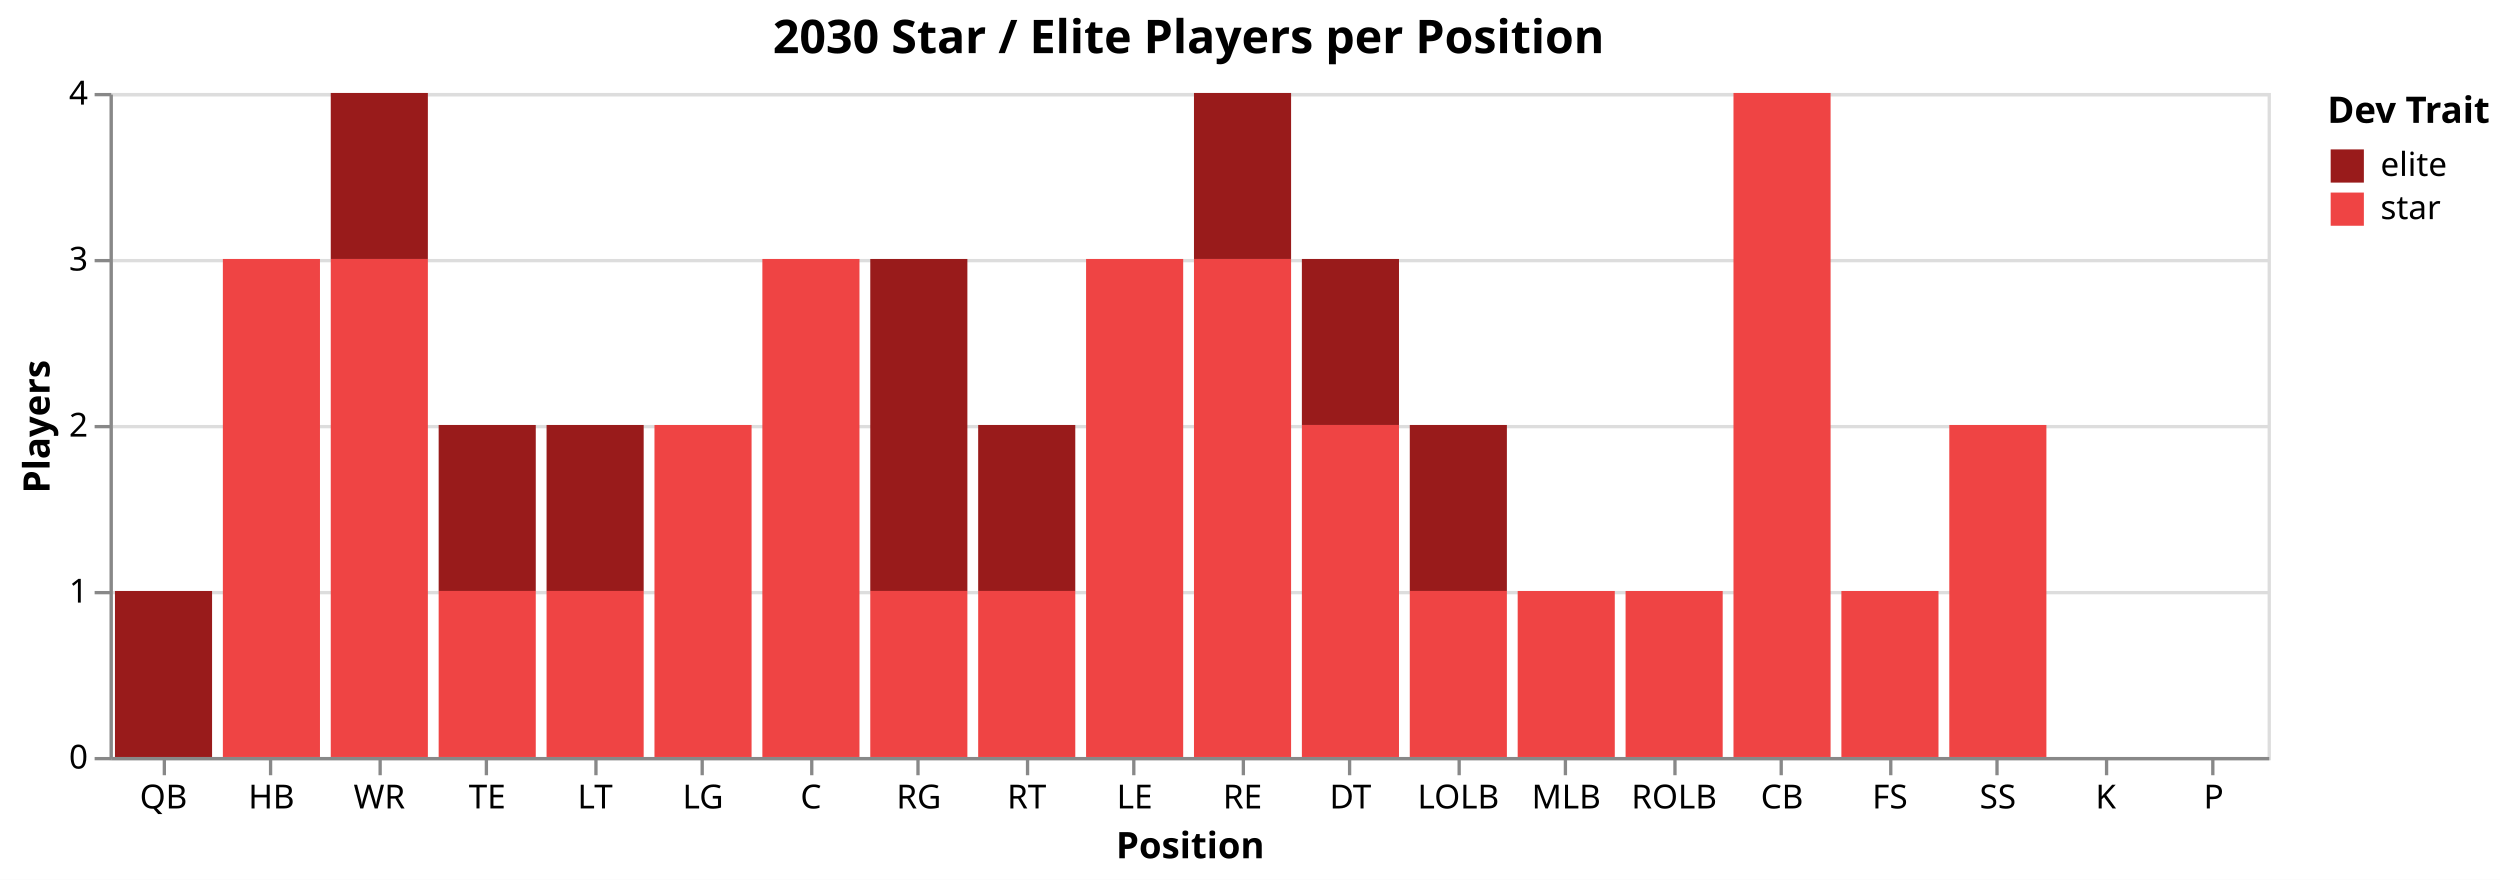
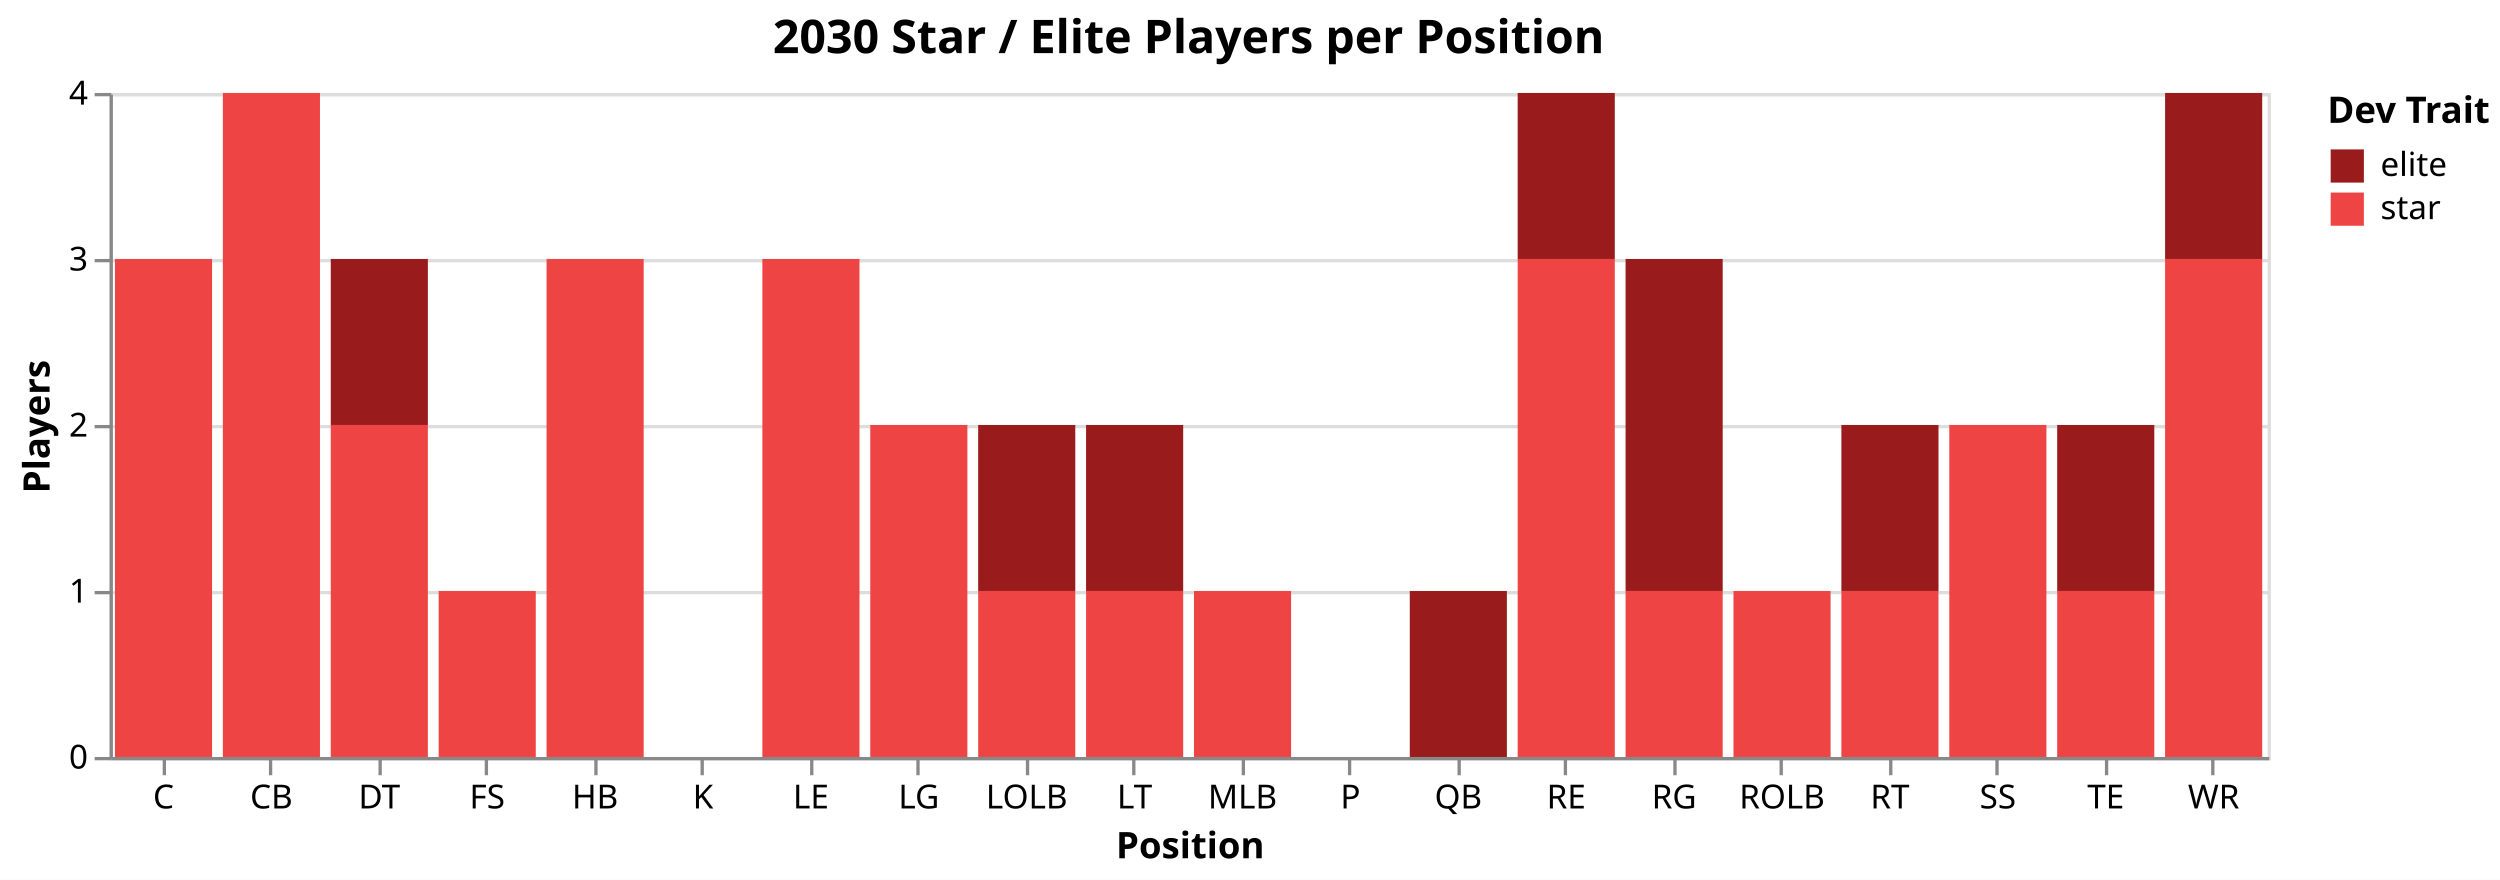
<svg xmlns="http://www.w3.org/2000/svg" version="1.1" class="marks" width="753" height="265" viewBox="0 0 753 265">
  <rect width="753" height="265" fill="white" />
  <g fill="none" stroke-miterlimit="10" transform="translate(33,28)">
    <g class="mark-group role-frame root" role="graphics-object" aria-roledescription="group mark container">
      <g transform="translate(0,0)">
        <path class="background" aria-hidden="true" d="M0.5,0.5h650v200h-650Z" stroke="#ddd" />
        <g>
          <g class="mark-group role-axis" aria-hidden="true">
            <g transform="translate(0.5,0.5)">
              <path class="background" aria-hidden="true" d="M0,0h0v0h0Z" pointer-events="none" />
              <g>
                <g class="mark-rule role-axis-grid" pointer-events="none">
                  <line transform="translate(0,200)" x2="650" y2="0" stroke="#ddd" stroke-width="1" opacity="1" />
                  <line transform="translate(0,150)" x2="650" y2="0" stroke="#ddd" stroke-width="1" opacity="1" />
                  <line transform="translate(0,100)" x2="650" y2="0" stroke="#ddd" stroke-width="1" opacity="1" />
                  <line transform="translate(0,50)" x2="650" y2="0" stroke="#ddd" stroke-width="1" opacity="1" />
                  <line transform="translate(0,0)" x2="650" y2="0" stroke="#ddd" stroke-width="1" opacity="1" />
                </g>
              </g>
              <path class="foreground" aria-hidden="true" d="" pointer-events="none" display="none" />
            </g>
          </g>
-           <g class="mark-group role-axis" role="graphics-symbol" aria-roledescription="axis" aria-label="X-axis titled 'Position' for a discrete scale with 20 values: QB, HB, WR, TE, LT, ending with P">
+           <g class="mark-group role-axis" role="graphics-symbol" aria-roledescription="axis" aria-label="X-axis titled 'Position' for a discrete scale with 20 values: C, CB, DT, FS, HB, ending with WR">
            <g transform="translate(0.5,200.5)">
              <path class="background" aria-hidden="true" d="M0,0h0v0h0Z" pointer-events="none" />
              <g>
                <g class="mark-rule role-axis-tick" pointer-events="none">
                  <line transform="translate(16,0)" x2="0" y2="5" stroke="#888" stroke-width="1" opacity="1" />
                  <line transform="translate(48,0)" x2="0" y2="5" stroke="#888" stroke-width="1" opacity="1" />
                  <line transform="translate(81,0)" x2="0" y2="5" stroke="#888" stroke-width="1" opacity="1" />
                  <line transform="translate(113,0)" x2="0" y2="5" stroke="#888" stroke-width="1" opacity="1" />
                  <line transform="translate(146,0)" x2="0" y2="5" stroke="#888" stroke-width="1" opacity="1" />
                  <line transform="translate(178,0)" x2="0" y2="5" stroke="#888" stroke-width="1" opacity="1" />
                  <line transform="translate(211,0)" x2="0" y2="5" stroke="#888" stroke-width="1" opacity="1" />
                  <line transform="translate(243,0)" x2="0" y2="5" stroke="#888" stroke-width="1" opacity="1" />
                  <line transform="translate(276,0)" x2="0" y2="5" stroke="#888" stroke-width="1" opacity="1" />
                  <line transform="translate(308,0)" x2="0" y2="5" stroke="#888" stroke-width="1" opacity="1" />
                  <line transform="translate(341,0)" x2="0" y2="5" stroke="#888" stroke-width="1" opacity="1" />
                  <line transform="translate(373,0)" x2="0" y2="5" stroke="#888" stroke-width="1" opacity="1" />
                  <line transform="translate(406,0)" x2="0" y2="5" stroke="#888" stroke-width="1" opacity="1" />
                  <line transform="translate(438,0)" x2="0" y2="5" stroke="#888" stroke-width="1" opacity="1" />
                  <line transform="translate(471,0)" x2="0" y2="5" stroke="#888" stroke-width="1" opacity="1" />
                  <line transform="translate(503,0)" x2="0" y2="5" stroke="#888" stroke-width="1" opacity="1" />
                  <line transform="translate(536,0)" x2="0" y2="5" stroke="#888" stroke-width="1" opacity="1" />
                  <line transform="translate(568,0)" x2="0" y2="5" stroke="#888" stroke-width="1" opacity="1" />
                  <line transform="translate(601,0)" x2="0" y2="5" stroke="#888" stroke-width="1" opacity="1" />
                  <line transform="translate(633,0)" x2="0" y2="5" stroke="#888" stroke-width="1" opacity="1" />
                </g>
                <g class="mark-text role-axis-label" pointer-events="none">
-                   <text text-anchor="middle" transform="translate(15.75,15)" font-family="sans-serif" font-size="10px" fill="#000" opacity="1">QB</text>
-                   <text text-anchor="middle" transform="translate(48.25,15)" font-family="sans-serif" font-size="10px" fill="#000" opacity="1">HB</text>
-                   <text text-anchor="middle" transform="translate(80.75,15)" font-family="sans-serif" font-size="10px" fill="#000" opacity="1">WR</text>
-                   <text text-anchor="middle" transform="translate(113.25,15)" font-family="sans-serif" font-size="10px" fill="#000" opacity="1">TE</text>
-                   <text text-anchor="middle" transform="translate(145.75,15)" font-family="sans-serif" font-size="10px" fill="#000" opacity="1">LT</text>
-                   <text text-anchor="middle" transform="translate(178.25,15)" font-family="sans-serif" font-size="10px" fill="#000" opacity="1">LG</text>
-                   <text text-anchor="middle" transform="translate(210.75,15)" font-family="sans-serif" font-size="10px" fill="#000" opacity="1">C</text>
-                   <text text-anchor="middle" transform="translate(243.25,15)" font-family="sans-serif" font-size="10px" fill="#000" opacity="1">RG</text>
-                   <text text-anchor="middle" transform="translate(275.75,15)" font-family="sans-serif" font-size="10px" fill="#000" opacity="1">RT</text>
-                   <text text-anchor="middle" transform="translate(308.25,15)" font-family="sans-serif" font-size="10px" fill="#000" opacity="1">LE</text>
-                   <text text-anchor="middle" transform="translate(340.75,15)" font-family="sans-serif" font-size="10px" fill="#000" opacity="1">RE</text>
-                   <text text-anchor="middle" transform="translate(373.25,15)" font-family="sans-serif" font-size="10px" fill="#000" opacity="1">DT</text>
-                   <text text-anchor="middle" transform="translate(405.75,15)" font-family="sans-serif" font-size="10px" fill="#000" opacity="1">LOLB</text>
-                   <text text-anchor="middle" transform="translate(438.25,15)" font-family="sans-serif" font-size="10px" fill="#000" opacity="1">MLB</text>
-                   <text text-anchor="middle" transform="translate(470.75,15)" font-family="sans-serif" font-size="10px" fill="#000" opacity="1">ROLB</text>
-                   <text text-anchor="middle" transform="translate(503.25,15)" font-family="sans-serif" font-size="10px" fill="#000" opacity="1">CB</text>
-                   <text text-anchor="middle" transform="translate(535.75,15)" font-family="sans-serif" font-size="10px" fill="#000" opacity="1">FS</text>
+                   <text text-anchor="middle" transform="translate(15.75,15)" font-family="sans-serif" font-size="10px" fill="#000" opacity="1">C</text>
+                   <text text-anchor="middle" transform="translate(48.25,15)" font-family="sans-serif" font-size="10px" fill="#000" opacity="1">CB</text>
+                   <text text-anchor="middle" transform="translate(80.75,15)" font-family="sans-serif" font-size="10px" fill="#000" opacity="1">DT</text>
+                   <text text-anchor="middle" transform="translate(113.25,15)" font-family="sans-serif" font-size="10px" fill="#000" opacity="1">FS</text>
+                   <text text-anchor="middle" transform="translate(145.75,15)" font-family="sans-serif" font-size="10px" fill="#000" opacity="1">HB</text>
+                   <text text-anchor="middle" transform="translate(178.25,15)" font-family="sans-serif" font-size="10px" fill="#000" opacity="1">K</text>
+                   <text text-anchor="middle" transform="translate(210.75,15)" font-family="sans-serif" font-size="10px" fill="#000" opacity="1">LE</text>
+                   <text text-anchor="middle" transform="translate(243.25,15)" font-family="sans-serif" font-size="10px" fill="#000" opacity="1">LG</text>
+                   <text text-anchor="middle" transform="translate(275.75,15)" font-family="sans-serif" font-size="10px" fill="#000" opacity="1">LOLB</text>
+                   <text text-anchor="middle" transform="translate(308.25,15)" font-family="sans-serif" font-size="10px" fill="#000" opacity="1">LT</text>
+                   <text text-anchor="middle" transform="translate(340.75,15)" font-family="sans-serif" font-size="10px" fill="#000" opacity="1">MLB</text>
+                   <text text-anchor="middle" transform="translate(373.25,15)" font-family="sans-serif" font-size="10px" fill="#000" opacity="1">P</text>
+                   <text text-anchor="middle" transform="translate(405.75,15)" font-family="sans-serif" font-size="10px" fill="#000" opacity="1">QB</text>
+                   <text text-anchor="middle" transform="translate(438.25,15)" font-family="sans-serif" font-size="10px" fill="#000" opacity="1">RE</text>
+                   <text text-anchor="middle" transform="translate(470.75,15)" font-family="sans-serif" font-size="10px" fill="#000" opacity="1">RG</text>
+                   <text text-anchor="middle" transform="translate(503.25,15)" font-family="sans-serif" font-size="10px" fill="#000" opacity="1">ROLB</text>
+                   <text text-anchor="middle" transform="translate(535.75,15)" font-family="sans-serif" font-size="10px" fill="#000" opacity="1">RT</text>
                  <text text-anchor="middle" transform="translate(568.25,15)" font-family="sans-serif" font-size="10px" fill="#000" opacity="1">SS</text>
-                   <text text-anchor="middle" transform="translate(600.75,15)" font-family="sans-serif" font-size="10px" fill="#000" opacity="1">K</text>
-                   <text text-anchor="middle" transform="translate(633.25,15)" font-family="sans-serif" font-size="10px" fill="#000" opacity="1">P</text>
+                   <text text-anchor="middle" transform="translate(600.75,15)" font-family="sans-serif" font-size="10px" fill="#000" opacity="1">TE</text>
+                   <text text-anchor="middle" transform="translate(633.25,15)" font-family="sans-serif" font-size="10px" fill="#000" opacity="1">WR</text>
                </g>
                <g class="mark-rule role-axis-domain" pointer-events="none">
                  <line transform="translate(0,0)" x2="650" y2="0" stroke="#888" stroke-width="1" opacity="1" />
                </g>
                <g class="mark-text role-axis-title" pointer-events="none">
                  <text text-anchor="middle" transform="translate(325,30)" font-family="sans-serif" font-size="11px" font-weight="bold" fill="#000" opacity="1">Position</text>
                </g>
              </g>
              <path class="foreground" aria-hidden="true" d="" pointer-events="none" display="none" />
            </g>
          </g>
          <g class="mark-group role-axis" role="graphics-symbol" aria-roledescription="axis" aria-label="Y-axis titled 'Players' for a linear scale with values from 0 to 4">
            <g transform="translate(0.5,0.5)">
              <path class="background" aria-hidden="true" d="M0,0h0v0h0Z" pointer-events="none" />
              <g>
                <g class="mark-rule role-axis-tick" pointer-events="none">
                  <line transform="translate(0,200)" x2="-5" y2="0" stroke="#888" stroke-width="1" opacity="1" />
                  <line transform="translate(0,150)" x2="-5" y2="0" stroke="#888" stroke-width="1" opacity="1" />
                  <line transform="translate(0,100)" x2="-5" y2="0" stroke="#888" stroke-width="1" opacity="1" />
                  <line transform="translate(0,50)" x2="-5" y2="0" stroke="#888" stroke-width="1" opacity="1" />
                  <line transform="translate(0,0)" x2="-5" y2="0" stroke="#888" stroke-width="1" opacity="1" />
                </g>
                <g class="mark-text role-axis-label" pointer-events="none">
                  <text text-anchor="end" transform="translate(-7,203)" font-family="sans-serif" font-size="10px" fill="#000" opacity="1">0</text>
                  <text text-anchor="end" transform="translate(-7,153)" font-family="sans-serif" font-size="10px" fill="#000" opacity="1">1</text>
                  <text text-anchor="end" transform="translate(-7,103)" font-family="sans-serif" font-size="10px" fill="#000" opacity="1">2</text>
                  <text text-anchor="end" transform="translate(-7,53)" font-family="sans-serif" font-size="10px" fill="#000" opacity="1">3</text>
                  <text text-anchor="end" transform="translate(-7,3)" font-family="sans-serif" font-size="10px" fill="#000" opacity="1">4</text>
                </g>
                <g class="mark-rule role-axis-domain" pointer-events="none">
                  <line transform="translate(0,200)" x2="0" y2="-200" stroke="#888" stroke-width="1" opacity="1" />
                </g>
                <g class="mark-text role-axis-title" pointer-events="none">
                  <text text-anchor="middle" transform="translate(-16.56152,100) rotate(-90) translate(0,-2)" font-family="sans-serif" font-size="11px" font-weight="bold" fill="#000" opacity="1">Players</text>
                </g>
              </g>
              <path class="foreground" aria-hidden="true" d="" pointer-events="none" display="none" />
            </g>
          </g>
          <g class="mark-rect role-mark marks" role="graphics-object" aria-roledescription="rect mark container">
-             <path aria-label="Position: QB; Players: 0; Dev Trait: star; dev_trait_order: 2" role="graphics-symbol" aria-roledescription="bar" d="M1.625,200h29.25v0h-29.25Z" fill="#ef4444" />
-             <path aria-label="Position: QB; Players: 1; Dev Trait: elite; dev_trait_order: 3" role="graphics-symbol" aria-roledescription="bar" d="M1.625,150h29.25v50h-29.25Z" fill="#991b1b" />
-             <path aria-label="Position: HB; Players: 3; Dev Trait: star; dev_trait_order: 2" role="graphics-symbol" aria-roledescription="bar" d="M34.125,50h29.25v150h-29.25Z" fill="#ef4444" />
-             <path aria-label="Position: HB; Players: 0; Dev Trait: elite; dev_trait_order: 3" role="graphics-symbol" aria-roledescription="bar" d="M34.125,50h29.25v0h-29.25Z" fill="#991b1b" />
-             <path aria-label="Position: WR; Players: 3; Dev Trait: star; dev_trait_order: 2" role="graphics-symbol" aria-roledescription="bar" d="M66.625,50h29.25v150h-29.25Z" fill="#ef4444" />
-             <path aria-label="Position: WR; Players: 1; Dev Trait: elite; dev_trait_order: 3" role="graphics-symbol" aria-roledescription="bar" d="M66.625,0h29.25v50h-29.25Z" fill="#991b1b" />
-             <path aria-label="Position: TE; Players: 1; Dev Trait: star; dev_trait_order: 2" role="graphics-symbol" aria-roledescription="bar" d="M99.125,150h29.25v50h-29.25Z" fill="#ef4444" />
-             <path aria-label="Position: TE; Players: 1; Dev Trait: elite; dev_trait_order: 3" role="graphics-symbol" aria-roledescription="bar" d="M99.125,100h29.25v50h-29.25Z" fill="#991b1b" />
-             <path aria-label="Position: LT; Players: 1; Dev Trait: star; dev_trait_order: 2" role="graphics-symbol" aria-roledescription="bar" d="M131.625,150h29.25v50h-29.25Z" fill="#ef4444" />
-             <path aria-label="Position: LT; Players: 1; Dev Trait: elite; dev_trait_order: 3" role="graphics-symbol" aria-roledescription="bar" d="M131.625,100h29.25v50h-29.25Z" fill="#991b1b" />
-             <path aria-label="Position: LG; Players: 2; Dev Trait: star; dev_trait_order: 2" role="graphics-symbol" aria-roledescription="bar" d="M164.125,100h29.25v100h-29.25Z" fill="#ef4444" />
-             <path aria-label="Position: LG; Players: 0; Dev Trait: elite; dev_trait_order: 3" role="graphics-symbol" aria-roledescription="bar" d="M164.125,100h29.25v0h-29.25Z" fill="#991b1b" />
-             <path aria-label="Position: C; Players: 3; Dev Trait: star; dev_trait_order: 2" role="graphics-symbol" aria-roledescription="bar" d="M196.625,50h29.25v150h-29.25Z" fill="#ef4444" />
-             <path aria-label="Position: C; Players: 0; Dev Trait: elite; dev_trait_order: 3" role="graphics-symbol" aria-roledescription="bar" d="M196.625,50h29.25v0h-29.25Z" fill="#991b1b" />
-             <path aria-label="Position: RG; Players: 1; Dev Trait: star; dev_trait_order: 2" role="graphics-symbol" aria-roledescription="bar" d="M229.125,150h29.25v50h-29.25Z" fill="#ef4444" />
-             <path aria-label="Position: RG; Players: 2; Dev Trait: elite; dev_trait_order: 3" role="graphics-symbol" aria-roledescription="bar" d="M229.125,50h29.25v100h-29.25Z" fill="#991b1b" />
-             <path aria-label="Position: RT; Players: 1; Dev Trait: star; dev_trait_order: 2" role="graphics-symbol" aria-roledescription="bar" d="M261.625,150h29.25v50h-29.25Z" fill="#ef4444" />
-             <path aria-label="Position: RT; Players: 1; Dev Trait: elite; dev_trait_order: 3" role="graphics-symbol" aria-roledescription="bar" d="M261.625,100h29.25v50h-29.25Z" fill="#991b1b" />
-             <path aria-label="Position: LE; Players: 3; Dev Trait: star; dev_trait_order: 2" role="graphics-symbol" aria-roledescription="bar" d="M294.125,50h29.25v150h-29.25Z" fill="#ef4444" />
-             <path aria-label="Position: LE; Players: 0; Dev Trait: elite; dev_trait_order: 3" role="graphics-symbol" aria-roledescription="bar" d="M294.125,50h29.25v0h-29.25Z" fill="#991b1b" />
-             <path aria-label="Position: RE; Players: 3; Dev Trait: star; dev_trait_order: 2" role="graphics-symbol" aria-roledescription="bar" d="M326.625,50h29.25v150h-29.25Z" fill="#ef4444" />
-             <path aria-label="Position: RE; Players: 1; Dev Trait: elite; dev_trait_order: 3" role="graphics-symbol" aria-roledescription="bar" d="M326.625,0h29.25v50h-29.25Z" fill="#991b1b" />
-             <path aria-label="Position: DT; Players: 2; Dev Trait: star; dev_trait_order: 2" role="graphics-symbol" aria-roledescription="bar" d="M359.125,100h29.25v100h-29.25Z" fill="#ef4444" />
-             <path aria-label="Position: DT; Players: 1; Dev Trait: elite; dev_trait_order: 3" role="graphics-symbol" aria-roledescription="bar" d="M359.125,50h29.25v50h-29.25Z" fill="#991b1b" />
-             <path aria-label="Position: LOLB; Players: 1; Dev Trait: star; dev_trait_order: 2" role="graphics-symbol" aria-roledescription="bar" d="M391.625,150h29.25v50h-29.25Z" fill="#ef4444" />
-             <path aria-label="Position: LOLB; Players: 1; Dev Trait: elite; dev_trait_order: 3" role="graphics-symbol" aria-roledescription="bar" d="M391.625,100h29.25v50h-29.25Z" fill="#991b1b" />
-             <path aria-label="Position: MLB; Players: 1; Dev Trait: star; dev_trait_order: 2" role="graphics-symbol" aria-roledescription="bar" d="M424.125,150h29.25v50h-29.25Z" fill="#ef4444" />
-             <path aria-label="Position: MLB; Players: 0; Dev Trait: elite; dev_trait_order: 3" role="graphics-symbol" aria-roledescription="bar" d="M424.125,150h29.25v0h-29.25Z" fill="#991b1b" />
-             <path aria-label="Position: ROLB; Players: 1; Dev Trait: star; dev_trait_order: 2" role="graphics-symbol" aria-roledescription="bar" d="M456.625,150h29.25v50h-29.25Z" fill="#ef4444" />
-             <path aria-label="Position: ROLB; Players: 0; Dev Trait: elite; dev_trait_order: 3" role="graphics-symbol" aria-roledescription="bar" d="M456.625,150h29.25v0h-29.25Z" fill="#991b1b" />
-             <path aria-label="Position: CB; Players: 4; Dev Trait: star; dev_trait_order: 2" role="graphics-symbol" aria-roledescription="bar" d="M489.125,0h29.25v200h-29.25Z" fill="#ef4444" />
-             <path aria-label="Position: CB; Players: 0; Dev Trait: elite; dev_trait_order: 3" role="graphics-symbol" aria-roledescription="bar" d="M489.125,0h29.25v0h-29.25Z" fill="#991b1b" />
-             <path aria-label="Position: FS; Players: 1; Dev Trait: star; dev_trait_order: 2" role="graphics-symbol" aria-roledescription="bar" d="M521.625,150h29.25v50h-29.25Z" fill="#ef4444" />
-             <path aria-label="Position: FS; Players: 0; Dev Trait: elite; dev_trait_order: 3" role="graphics-symbol" aria-roledescription="bar" d="M521.625,150h29.25v0h-29.25Z" fill="#991b1b" />
+             <path aria-label="Position: C; Players: 3; Dev Trait: star; dev_trait_order: 2" role="graphics-symbol" aria-roledescription="bar" d="M1.625,50h29.25v150h-29.25Z" fill="#ef4444" />
+             <path aria-label="Position: C; Players: 0; Dev Trait: elite; dev_trait_order: 3" role="graphics-symbol" aria-roledescription="bar" d="M1.625,50h29.25v0h-29.25Z" fill="#991b1b" />
+             <path aria-label="Position: CB; Players: 4; Dev Trait: star; dev_trait_order: 2" role="graphics-symbol" aria-roledescription="bar" d="M34.125,0h29.25v200h-29.25Z" fill="#ef4444" />
+             <path aria-label="Position: CB; Players: 0; Dev Trait: elite; dev_trait_order: 3" role="graphics-symbol" aria-roledescription="bar" d="M34.125,0h29.25v0h-29.25Z" fill="#991b1b" />
+             <path aria-label="Position: DT; Players: 2; Dev Trait: star; dev_trait_order: 2" role="graphics-symbol" aria-roledescription="bar" d="M66.625,100h29.25v100h-29.25Z" fill="#ef4444" />
+             <path aria-label="Position: DT; Players: 1; Dev Trait: elite; dev_trait_order: 3" role="graphics-symbol" aria-roledescription="bar" d="M66.625,50h29.25v50h-29.25Z" fill="#991b1b" />
+             <path aria-label="Position: FS; Players: 1; Dev Trait: star; dev_trait_order: 2" role="graphics-symbol" aria-roledescription="bar" d="M99.125,150h29.25v50h-29.25Z" fill="#ef4444" />
+             <path aria-label="Position: FS; Players: 0; Dev Trait: elite; dev_trait_order: 3" role="graphics-symbol" aria-roledescription="bar" d="M99.125,150h29.25v0h-29.25Z" fill="#991b1b" />
+             <path aria-label="Position: HB; Players: 3; Dev Trait: star; dev_trait_order: 2" role="graphics-symbol" aria-roledescription="bar" d="M131.625,50h29.25v150h-29.25Z" fill="#ef4444" />
+             <path aria-label="Position: HB; Players: 0; Dev Trait: elite; dev_trait_order: 3" role="graphics-symbol" aria-roledescription="bar" d="M131.625,50h29.25v0h-29.25Z" fill="#991b1b" />
+             <path aria-label="Position: K; Players: 0; Dev Trait: star; dev_trait_order: 2" role="graphics-symbol" aria-roledescription="bar" d="M164.125,200h29.25v0h-29.25Z" fill="#ef4444" />
+             <path aria-label="Position: K; Players: 0; Dev Trait: elite; dev_trait_order: 3" role="graphics-symbol" aria-roledescription="bar" d="M164.125,200h29.25v0h-29.25Z" fill="#991b1b" />
+             <path aria-label="Position: LE; Players: 3; Dev Trait: star; dev_trait_order: 2" role="graphics-symbol" aria-roledescription="bar" d="M196.625,50h29.25v150h-29.25Z" fill="#ef4444" />
+             <path aria-label="Position: LE; Players: 0; Dev Trait: elite; dev_trait_order: 3" role="graphics-symbol" aria-roledescription="bar" d="M196.625,50h29.25v0h-29.25Z" fill="#991b1b" />
+             <path aria-label="Position: LG; Players: 2; Dev Trait: star; dev_trait_order: 2" role="graphics-symbol" aria-roledescription="bar" d="M229.125,100h29.25v100h-29.25Z" fill="#ef4444" />
+             <path aria-label="Position: LG; Players: 0; Dev Trait: elite; dev_trait_order: 3" role="graphics-symbol" aria-roledescription="bar" d="M229.125,100h29.25v0h-29.25Z" fill="#991b1b" />
+             <path aria-label="Position: LOLB; Players: 1; Dev Trait: star; dev_trait_order: 2" role="graphics-symbol" aria-roledescription="bar" d="M261.625,150h29.25v50h-29.25Z" fill="#ef4444" />
+             <path aria-label="Position: LOLB; Players: 1; Dev Trait: elite; dev_trait_order: 3" role="graphics-symbol" aria-roledescription="bar" d="M261.625,100h29.25v50h-29.25Z" fill="#991b1b" />
+             <path aria-label="Position: LT; Players: 1; Dev Trait: star; dev_trait_order: 2" role="graphics-symbol" aria-roledescription="bar" d="M294.125,150h29.25v50h-29.25Z" fill="#ef4444" />
+             <path aria-label="Position: LT; Players: 1; Dev Trait: elite; dev_trait_order: 3" role="graphics-symbol" aria-roledescription="bar" d="M294.125,100h29.25v50h-29.25Z" fill="#991b1b" />
+             <path aria-label="Position: MLB; Players: 1; Dev Trait: star; dev_trait_order: 2" role="graphics-symbol" aria-roledescription="bar" d="M326.625,150h29.25v50h-29.25Z" fill="#ef4444" />
+             <path aria-label="Position: MLB; Players: 0; Dev Trait: elite; dev_trait_order: 3" role="graphics-symbol" aria-roledescription="bar" d="M326.625,150h29.25v0h-29.25Z" fill="#991b1b" />
+             <path aria-label="Position: P; Players: 0; Dev Trait: star; dev_trait_order: 2" role="graphics-symbol" aria-roledescription="bar" d="M359.125,200h29.25v0h-29.25Z" fill="#ef4444" />
+             <path aria-label="Position: P; Players: 0; Dev Trait: elite; dev_trait_order: 3" role="graphics-symbol" aria-roledescription="bar" d="M359.125,200h29.25v0h-29.25Z" fill="#991b1b" />
+             <path aria-label="Position: QB; Players: 0; Dev Trait: star; dev_trait_order: 2" role="graphics-symbol" aria-roledescription="bar" d="M391.625,200h29.25v0h-29.25Z" fill="#ef4444" />
+             <path aria-label="Position: QB; Players: 1; Dev Trait: elite; dev_trait_order: 3" role="graphics-symbol" aria-roledescription="bar" d="M391.625,150h29.25v50h-29.25Z" fill="#991b1b" />
+             <path aria-label="Position: RE; Players: 3; Dev Trait: star; dev_trait_order: 2" role="graphics-symbol" aria-roledescription="bar" d="M424.125,50h29.25v150h-29.25Z" fill="#ef4444" />
+             <path aria-label="Position: RE; Players: 1; Dev Trait: elite; dev_trait_order: 3" role="graphics-symbol" aria-roledescription="bar" d="M424.125,0h29.25v50h-29.25Z" fill="#991b1b" />
+             <path aria-label="Position: RG; Players: 1; Dev Trait: star; dev_trait_order: 2" role="graphics-symbol" aria-roledescription="bar" d="M456.625,150h29.25v50h-29.25Z" fill="#ef4444" />
+             <path aria-label="Position: RG; Players: 2; Dev Trait: elite; dev_trait_order: 3" role="graphics-symbol" aria-roledescription="bar" d="M456.625,50h29.25v100h-29.25Z" fill="#991b1b" />
+             <path aria-label="Position: ROLB; Players: 1; Dev Trait: star; dev_trait_order: 2" role="graphics-symbol" aria-roledescription="bar" d="M489.125,150h29.25v50h-29.25Z" fill="#ef4444" />
+             <path aria-label="Position: ROLB; Players: 0; Dev Trait: elite; dev_trait_order: 3" role="graphics-symbol" aria-roledescription="bar" d="M489.125,150h29.25v0h-29.25Z" fill="#991b1b" />
+             <path aria-label="Position: RT; Players: 1; Dev Trait: star; dev_trait_order: 2" role="graphics-symbol" aria-roledescription="bar" d="M521.625,150h29.25v50h-29.25Z" fill="#ef4444" />
+             <path aria-label="Position: RT; Players: 1; Dev Trait: elite; dev_trait_order: 3" role="graphics-symbol" aria-roledescription="bar" d="M521.625,100h29.25v50h-29.25Z" fill="#991b1b" />
            <path aria-label="Position: SS; Players: 2; Dev Trait: star; dev_trait_order: 2" role="graphics-symbol" aria-roledescription="bar" d="M554.125,100h29.25v100h-29.25Z" fill="#ef4444" />
            <path aria-label="Position: SS; Players: 0; Dev Trait: elite; dev_trait_order: 3" role="graphics-symbol" aria-roledescription="bar" d="M554.125,100h29.25v0h-29.25Z" fill="#991b1b" />
-             <path aria-label="Position: K; Players: 0; Dev Trait: star; dev_trait_order: 2" role="graphics-symbol" aria-roledescription="bar" d="M586.625,200h29.25v0h-29.25Z" fill="#ef4444" />
-             <path aria-label="Position: K; Players: 0; Dev Trait: elite; dev_trait_order: 3" role="graphics-symbol" aria-roledescription="bar" d="M586.625,200h29.25v0h-29.25Z" fill="#991b1b" />
-             <path aria-label="Position: P; Players: 0; Dev Trait: star; dev_trait_order: 2" role="graphics-symbol" aria-roledescription="bar" d="M619.125,200h29.25v0h-29.25Z" fill="#ef4444" />
-             <path aria-label="Position: P; Players: 0; Dev Trait: elite; dev_trait_order: 3" role="graphics-symbol" aria-roledescription="bar" d="M619.125,200h29.25v0h-29.25Z" fill="#991b1b" />
+             <path aria-label="Position: TE; Players: 1; Dev Trait: star; dev_trait_order: 2" role="graphics-symbol" aria-roledescription="bar" d="M586.625,150h29.25v50h-29.25Z" fill="#ef4444" />
+             <path aria-label="Position: TE; Players: 1; Dev Trait: elite; dev_trait_order: 3" role="graphics-symbol" aria-roledescription="bar" d="M586.625,100h29.25v50h-29.25Z" fill="#991b1b" />
+             <path aria-label="Position: WR; Players: 3; Dev Trait: star; dev_trait_order: 2" role="graphics-symbol" aria-roledescription="bar" d="M619.125,50h29.25v150h-29.25Z" fill="#ef4444" />
+             <path aria-label="Position: WR; Players: 1; Dev Trait: elite; dev_trait_order: 3" role="graphics-symbol" aria-roledescription="bar" d="M619.125,0h29.25v50h-29.25Z" fill="#991b1b" />
          </g>
          <g class="mark-group role-legend" role="graphics-symbol" aria-roledescription="legend" aria-label="Symbol legend titled 'Dev Trait' for fill color with 2 values: elite, star">
            <g transform="translate(668,0)">
              <path class="background" aria-hidden="true" d="M0,0h47v40h-47Z" pointer-events="none" />
              <g>
                <g class="mark-group role-legend-entry">
                  <g transform="translate(0,16)">
                    <path class="background" aria-hidden="true" d="M0,0h0v0h0Z" pointer-events="none" />
                    <g>
                      <g class="mark-group role-scope" role="graphics-object" aria-roledescription="group mark container">
                        <g transform="translate(0,0)">
                          <path class="background" aria-hidden="true" d="M0,0h34.345v11h-34.345Z" pointer-events="none" opacity="1" />
                          <g>
                            <g class="mark-symbol role-legend-symbol" pointer-events="none">
                              <path transform="translate(6,6)" d="M-5,-5h10v10h-10Z" fill="#991b1b" stroke-width="1.5" opacity="1" />
                            </g>
                            <g class="mark-text role-legend-label" pointer-events="none">
                              <text text-anchor="start" transform="translate(16,9)" font-family="sans-serif" font-size="10px" fill="#000" opacity="1">elite</text>
                            </g>
                          </g>
                          <path class="foreground" aria-hidden="true" d="" pointer-events="none" display="none" />
                        </g>
                        <g transform="translate(0,13)">
                          <path class="background" aria-hidden="true" d="M0,0h34.345v11h-34.345Z" pointer-events="none" opacity="1" />
                          <g>
                            <g class="mark-symbol role-legend-symbol" pointer-events="none">
                              <path transform="translate(6,6)" d="M-5,-5h10v10h-10Z" fill="#ef4444" stroke-width="1.5" opacity="1" />
                            </g>
                            <g class="mark-text role-legend-label" pointer-events="none">
                              <text text-anchor="start" transform="translate(16,9)" font-family="sans-serif" font-size="10px" fill="#000" opacity="1">star</text>
                            </g>
                          </g>
                          <path class="foreground" aria-hidden="true" d="" pointer-events="none" display="none" />
                        </g>
                      </g>
                    </g>
                    <path class="foreground" aria-hidden="true" d="" pointer-events="none" display="none" />
                  </g>
                </g>
                <g class="mark-text role-legend-title" pointer-events="none">
                  <text text-anchor="start" transform="translate(0,9)" font-family="sans-serif" font-size="11px" font-weight="bold" fill="#000" opacity="1">Dev Trait</text>
                </g>
              </g>
              <path class="foreground" aria-hidden="true" d="" pointer-events="none" display="none" />
            </g>
          </g>
          <g class="mark-group role-title">
            <g transform="translate(325,-23)">
              <path class="background" aria-hidden="true" d="M0,0h0v0h0Z" pointer-events="none" />
              <g>
                <g class="mark-text role-title-text" role="graphics-symbol" aria-roledescription="title" aria-label="Title text '2030 Star / Elite Players per Position'" pointer-events="none">
                  <text text-anchor="middle" transform="translate(0,11)" font-family="sans-serif" font-size="14px" font-weight="bold" fill="#000" opacity="1">2030 Star / Elite Players per Position</text>
                </g>
              </g>
              <path class="foreground" aria-hidden="true" d="" pointer-events="none" display="none" />
            </g>
          </g>
        </g>
        <path class="foreground" aria-hidden="true" d="" display="none" />
      </g>
    </g>
  </g>
</svg>
